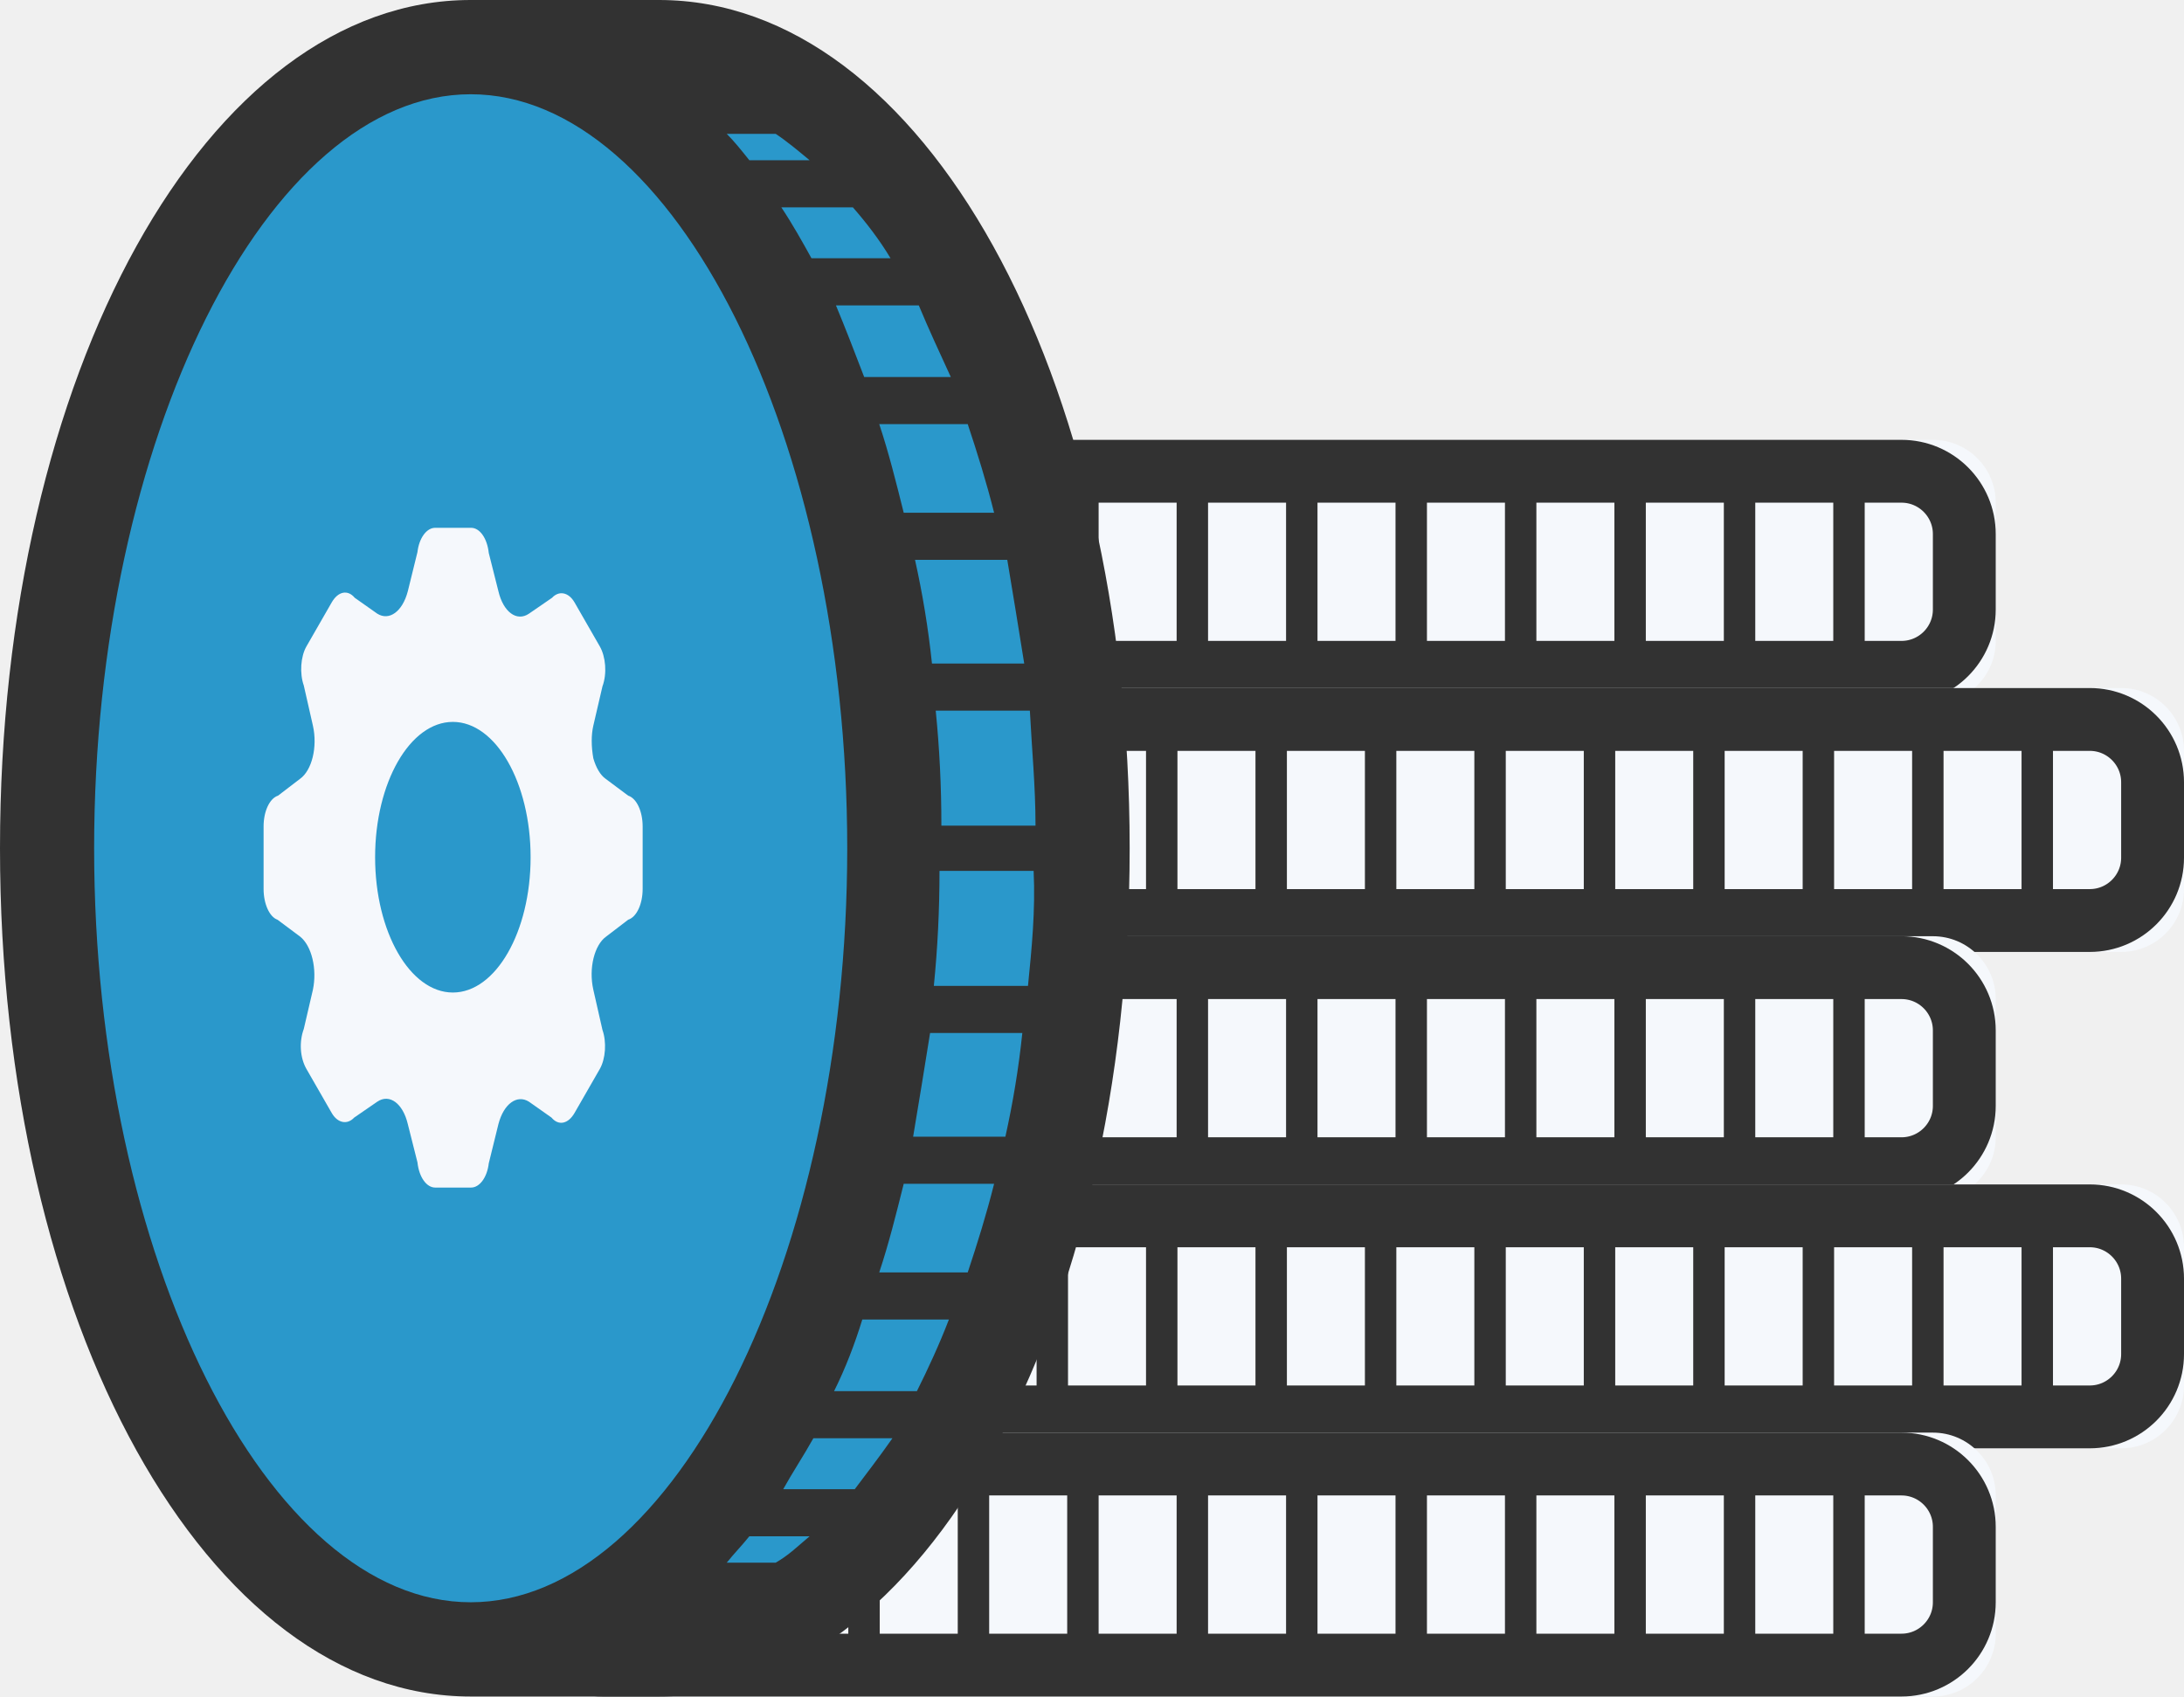
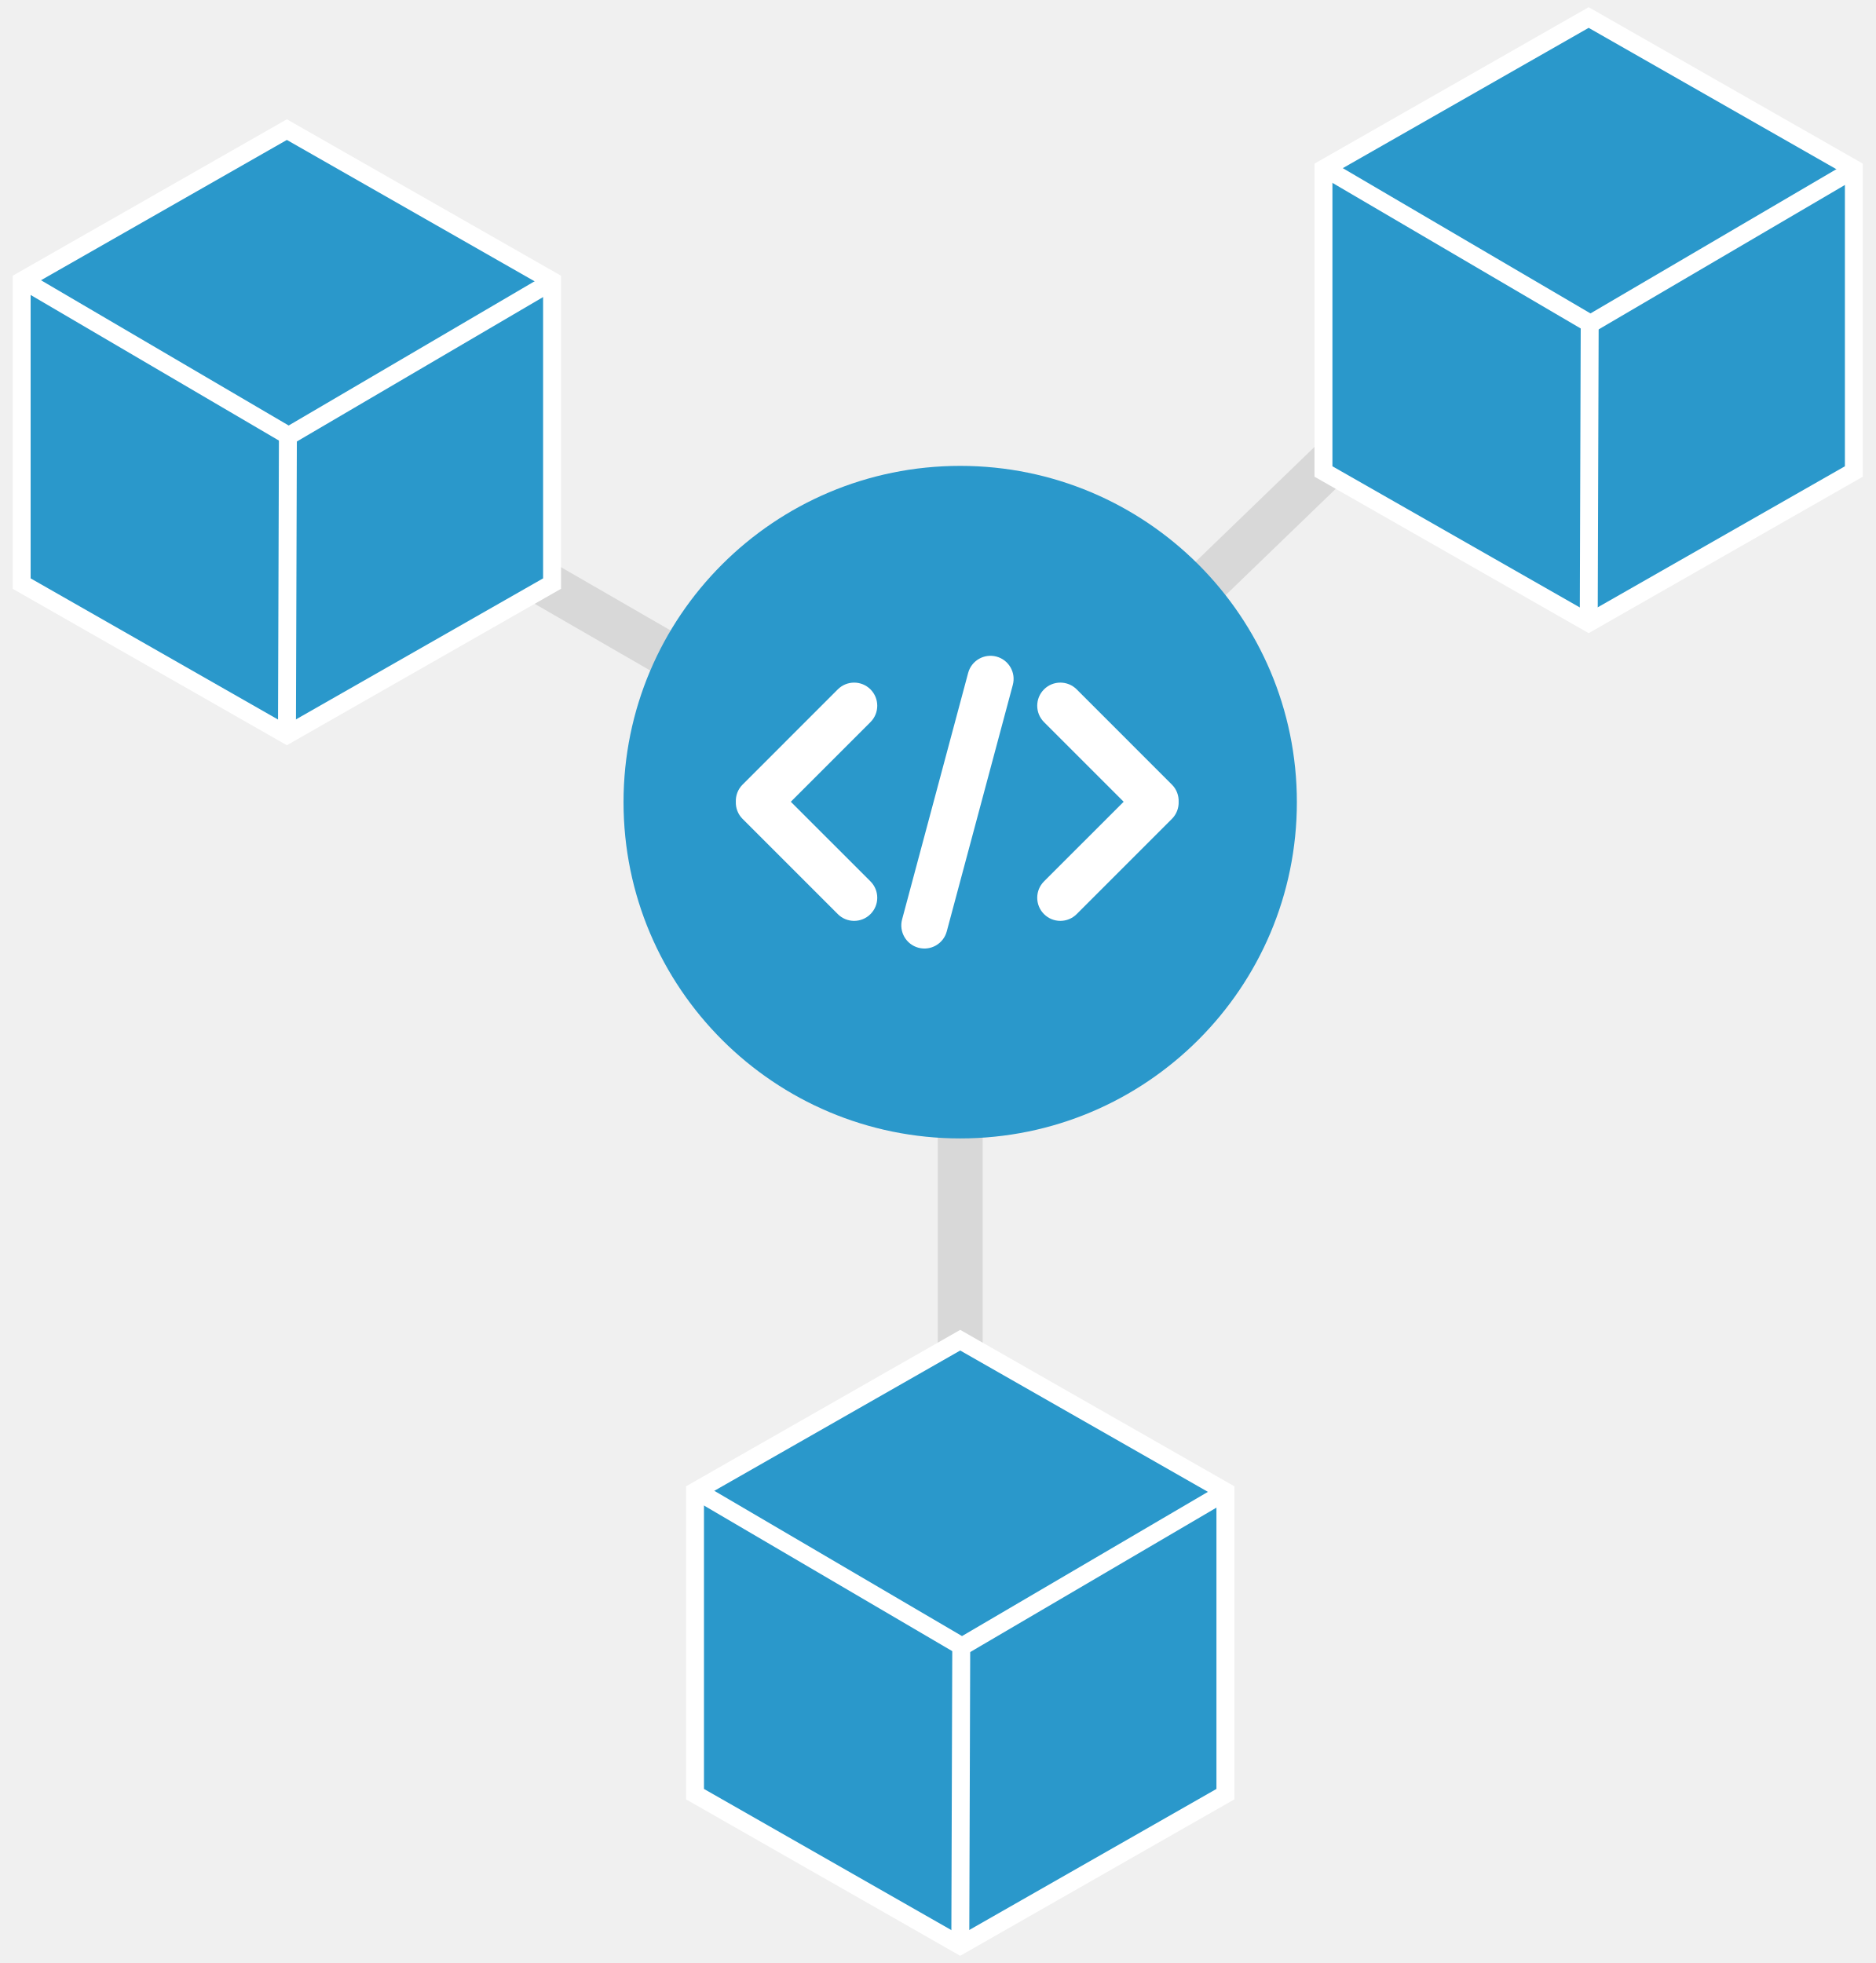
- <svg xmlns="http://www.w3.org/2000/svg" xmlns:xlink="http://www.w3.org/1999/xlink" width="139px" height="108px" viewBox="0 0 139 108" version="1.1">
-   <defs>
-     <rect id="path-1" x="0" y="-2.13162821e-14" width="94.664" height="16.8" rx="4" />
-     <rect id="path-2" x="0" y="0" width="94.664" height="16.8" rx="4" />
-     <rect id="path-3" x="0" y="0" width="94.664" height="16.8" rx="4" />
-     <rect id="path-4" x="0" y="0" width="94.664" height="16.8" rx="4" />
-     <rect id="path-5" x="0" y="0" width="94.664" height="16.8" rx="4" />
-   </defs>
+ <svg xmlns="http://www.w3.org/2000/svg" width="107px" height="112px" viewBox="0 0 107 112" version="1.1">
+   <defs />
  <g id="Page-1" stroke="none" stroke-width="1" fill="none" fill-rule="evenodd">
-     <g id="Artboard-Copy" transform="translate(-991, -558)">
+     <g id="Artboard-Copy" transform="translate(-1007, -546)">
      <g id="Access-Tokens-Modal">
        <g id="Empty-state" transform="translate(760, 437)">
-           <g id="illustration" transform="translate(231, 121)">
-             <g id="coin" transform="translate(32.35345, 28)">
-               <g id="Rectangle-12">
-                 <use fill="#F5F8FC" fill-rule="evenodd" xlink:href="#path-1" />
-                 <rect stroke="#323232" stroke-width="4" x="2" y="2" width="90.664" height="12.8" rx="4" />
-               </g>
-               <path d="M8.707,1.8 L8.707,13.747" id="Path-19" stroke="#323232" stroke-width="2" />
-               <path d="M15.672,1.8 L15.672,13.747" id="Path-19-Copy" stroke="#323232" stroke-width="2" />
-               <path d="M22.637,1.8 L22.637,13.747" id="Path-19-Copy-2" stroke="#323232" stroke-width="2" />
-               <path d="M29.602,1.8 L29.602,13.747" id="Path-19-Copy-3" stroke="#323232" stroke-width="2" />
-               <path d="M36.568,1.8 L36.568,13.747" id="Path-19-Copy-4" stroke="#323232" stroke-width="2" />
-               <path d="M43.533,1.8 L43.533,13.747" id="Path-19-Copy-5" stroke="#323232" stroke-width="2" />
-               <path d="M50.498,1.8 L50.498,13.747" id="Path-19-Copy-6" stroke="#323232" stroke-width="2" />
-               <path d="M57.464,1.8 L57.464,13.747" id="Path-19-Copy-7" stroke="#323232" stroke-width="2" />
-               <path d="M64.429,1.8 L64.429,13.747" id="Path-19-Copy-8" stroke="#323232" stroke-width="2" />
-               <path d="M71.394,1.8 L71.394,13.747" id="Path-19-Copy-9" stroke="#323232" stroke-width="2" />
-               <path d="M78.36,1.8 L78.36,13.747" id="Path-19-Copy-10" stroke="#323232" stroke-width="2" />
-               <path d="M85.325,1.8 L85.325,13.747" id="Path-19-Copy-11" stroke="#323232" stroke-width="2" />
+           <g id="illustration" transform="translate(248, 110)">
+             <rect id="Rectangle-4" fill="#D8D8D8" transform="translate(70.42683, 29.72437) rotate(46) translate(-70.42683, -29.72437) " x="69.146" y="22.05" width="2.561" height="15.349" rx="1.28" />
+             <rect id="Rectangle-4-Copy" fill="#D8D8D8" transform="translate(33.89837, 34.50928) rotate(-60) translate(-33.89837, -34.50928) " x="32.618" y="28.114" width="2.561" height="12.791" rx="1.28" />
+             <rect id="Rectangle-4-Copy-2" fill="#D8D8D8" x="52.5" y="57.558" width="2.561" height="23.023" rx="1.28" />
+             <g id="Group-2-Copy-3" transform="translate(74.26829, 0)" stroke-width="1.023" stroke="#FFFFFF">
+               <polygon id="Polygon" fill="#2A98CB" points="15.366 0 30.496 8.634 30.496 25.901 15.366 34.535 0.236 25.901 0.236 8.634" />
+               <path d="M15.371,34.343 C15.407,23.151 15.425,17.555 15.425,17.555" id="Path-4" />
+               <polyline id="Path-3" points="0.395 8.634 15.469 17.475 30.542 8.634" />
            </g>
-             <g id="coin-copy" transform="translate(44.33621, 43.8)">
-               <g id="Rectangle-12">
-                 <use fill="#F5F8FC" fill-rule="evenodd" xlink:href="#path-2" />
-                 <rect stroke="#323232" stroke-width="4" x="2" y="2" width="90.664" height="12.8" rx="4" />
-               </g>
-               <path d="M8.707,2.8 L8.707,14.747" id="Path-19" stroke="#323232" stroke-width="2" />
-               <path d="M15.672,2.8 L15.672,14.747" id="Path-19-Copy" stroke="#323232" stroke-width="2" />
-               <path d="M22.637,2.8 L22.637,14.747" id="Path-19-Copy-2" stroke="#323232" stroke-width="2" />
-               <path d="M29.602,2.8 L29.602,14.747" id="Path-19-Copy-3" stroke="#323232" stroke-width="2" />
-               <path d="M36.568,2.8 L36.568,14.747" id="Path-19-Copy-4" stroke="#323232" stroke-width="2" />
-               <path d="M43.533,2.8 L43.533,14.747" id="Path-19-Copy-5" stroke="#323232" stroke-width="2" />
-               <path d="M50.498,2.8 L50.498,14.747" id="Path-19-Copy-6" stroke="#323232" stroke-width="2" />
-               <path d="M57.464,2.8 L57.464,14.747" id="Path-19-Copy-7" stroke="#323232" stroke-width="2" />
-               <path d="M64.429,2.8 L64.429,14.747" id="Path-19-Copy-8" stroke="#323232" stroke-width="2" />
-               <path d="M71.394,2.8 L71.394,14.747" id="Path-19-Copy-9" stroke="#323232" stroke-width="2" />
-               <path d="M78.36,2.8 L78.36,14.747" id="Path-19-Copy-10" stroke="#323232" stroke-width="2" />
-               <path d="M85.325,2.8 L85.325,14.747" id="Path-19-Copy-11" stroke="#323232" stroke-width="2" />
+             <g id="Group-2-Copy-5" transform="translate(0, 6.395349)" stroke-width="1.023" stroke="#FFFFFF">
+               <polygon id="Polygon" fill="#2A98CB" points="15.366 0 30.496 8.634 30.496 25.901 15.366 34.535 0.236 25.901 0.236 8.634" />
+               <path d="M15.371,34.343 C15.407,23.151 15.425,17.555 15.425,17.555" id="Path-4" />
+               <polyline id="Path-3" points="0.395 8.634 15.469 17.475 30.542 8.634" />
            </g>
-             <g id="coin-copy-2" transform="translate(32.35345, 59.6)">
-               <g id="Rectangle-12">
-                 <use fill="#F5F8FC" fill-rule="evenodd" xlink:href="#path-3" />
-                 <rect stroke="#323232" stroke-width="4" x="2" y="2" width="90.664" height="12.8" rx="4" />
-               </g>
-               <path d="M8.707,2.8 L8.707,14.747" id="Path-19" stroke="#323232" stroke-width="2" />
-               <path d="M15.672,2.8 L15.672,14.747" id="Path-19-Copy" stroke="#323232" stroke-width="2" />
-               <path d="M22.637,2.8 L22.637,14.747" id="Path-19-Copy-2" stroke="#323232" stroke-width="2" />
-               <path d="M29.602,2.8 L29.602,14.747" id="Path-19-Copy-3" stroke="#323232" stroke-width="2" />
-               <path d="M36.568,2.8 L36.568,14.747" id="Path-19-Copy-4" stroke="#323232" stroke-width="2" />
-               <path d="M43.533,2.8 L43.533,14.747" id="Path-19-Copy-5" stroke="#323232" stroke-width="2" />
-               <path d="M50.498,2.8 L50.498,14.747" id="Path-19-Copy-6" stroke="#323232" stroke-width="2" />
-               <path d="M57.464,2.8 L57.464,14.747" id="Path-19-Copy-7" stroke="#323232" stroke-width="2" />
-               <path d="M64.429,2.8 L64.429,14.747" id="Path-19-Copy-8" stroke="#323232" stroke-width="2" />
-               <path d="M71.394,2.8 L71.394,14.747" id="Path-19-Copy-9" stroke="#323232" stroke-width="2" />
-               <path d="M78.36,2.8 L78.36,14.747" id="Path-19-Copy-10" stroke="#323232" stroke-width="2" />
-               <path d="M85.325,2.8 L85.325,14.747" id="Path-19-Copy-11" stroke="#323232" stroke-width="2" />
+             <g id="Group-2-Copy-4" transform="translate(38.41463, 75.46512)" stroke-width="1.023" stroke="#FFFFFF">
+               <polygon id="Polygon" fill="#2A98CB" points="15.366 0 30.496 8.634 30.496 25.901 15.366 34.535 0.236 25.901 0.236 8.634" />
+               <path d="M15.371,34.343 C15.407,23.151 15.425,17.555 15.425,17.555" id="Path-4" />
+               <polyline id="Path-3" points="0.395 8.634 15.469 17.475 30.542 8.634" />
            </g>
-             <g id="coin-copy-3" transform="translate(44.33621, 75.4)">
-               <g id="Rectangle-12">
-                 <use fill="#F5F8FC" fill-rule="evenodd" xlink:href="#path-4" />
-                 <rect stroke="#323232" stroke-width="4" x="2" y="2" width="90.664" height="12.8" rx="4" />
-               </g>
-               <path d="M8.707,2.8 L8.707,14.747" id="Path-19" stroke="#323232" stroke-width="2" />
-               <path d="M15.672,2.8 L15.672,14.747" id="Path-19-Copy" stroke="#323232" stroke-width="2" />
-               <path d="M22.637,2.8 L22.637,14.747" id="Path-19-Copy-2" stroke="#323232" stroke-width="2" />
-               <path d="M29.602,2.8 L29.602,14.747" id="Path-19-Copy-3" stroke="#323232" stroke-width="2" />
-               <path d="M36.568,2.8 L36.568,14.747" id="Path-19-Copy-4" stroke="#323232" stroke-width="2" />
-               <path d="M43.533,2.8 L43.533,14.747" id="Path-19-Copy-5" stroke="#323232" stroke-width="2" />
-               <path d="M50.498,2.8 L50.498,14.747" id="Path-19-Copy-6" stroke="#323232" stroke-width="2" />
-               <path d="M57.464,2.8 L57.464,14.747" id="Path-19-Copy-7" stroke="#323232" stroke-width="2" />
-               <path d="M64.429,2.8 L64.429,14.747" id="Path-19-Copy-8" stroke="#323232" stroke-width="2" />
-               <path d="M71.394,2.8 L71.394,14.747" id="Path-19-Copy-9" stroke="#323232" stroke-width="2" />
-               <path d="M78.36,2.8 L78.36,14.747" id="Path-19-Copy-10" stroke="#323232" stroke-width="2" />
-               <path d="M85.325,2.8 L85.325,14.747" id="Path-19-Copy-11" stroke="#323232" stroke-width="2" />
-             </g>
-             <g id="coin-copy-4" transform="translate(32.35345, 91.2)">
-               <g id="Rectangle-12">
-                 <use fill="#F5F8FC" fill-rule="evenodd" xlink:href="#path-5" />
-                 <rect stroke="#323232" stroke-width="4" x="2" y="2" width="90.664" height="12.8" rx="4" />
-               </g>
-               <path d="M8.707,2.8 L8.707,14.747" id="Path-19" stroke="#323232" stroke-width="2" />
-               <path d="M15.672,2.8 L15.672,14.747" id="Path-19-Copy" stroke="#323232" stroke-width="2" />
-               <path d="M22.637,2.8 L22.637,14.747" id="Path-19-Copy-2" stroke="#323232" stroke-width="2" />
-               <path d="M29.602,2.8 L29.602,14.747" id="Path-19-Copy-3" stroke="#323232" stroke-width="2" />
-               <path d="M36.568,2.8 L36.568,14.747" id="Path-19-Copy-4" stroke="#323232" stroke-width="2" />
-               <path d="M43.533,2.8 L43.533,14.747" id="Path-19-Copy-5" stroke="#323232" stroke-width="2" />
-               <path d="M50.498,2.8 L50.498,14.747" id="Path-19-Copy-6" stroke="#323232" stroke-width="2" />
-               <path d="M57.464,2.8 L57.464,14.747" id="Path-19-Copy-7" stroke="#323232" stroke-width="2" />
-               <path d="M64.429,2.8 L64.429,14.747" id="Path-19-Copy-8" stroke="#323232" stroke-width="2" />
-               <path d="M71.394,2.8 L71.394,14.747" id="Path-19-Copy-9" stroke="#323232" stroke-width="2" />
-               <path d="M78.36,2.8 L78.36,14.747" id="Path-19-Copy-10" stroke="#323232" stroke-width="2" />
-               <path d="M85.325,2.8 L85.325,14.747" id="Path-19-Copy-11" stroke="#323232" stroke-width="2" />
-             </g>
-             <g id="Group-19">
-               <polygon id="Path-20" fill="#2A98CB" points="25.67 2.861 14.107 12.959 5.966 29.174 2.986 57.626 4.145 73.474 11.752 90.411 23.185 103.948 34.233 104.392 45.388 104.392 57.012 96.302 64.696 84.042 68.466 64.659 68.466 38.215 62.28 19.131 47.897 2.861" />
-               <path d="M29.957,108 L41.94,108 C58.716,108 71.897,84.24 71.897,54 C71.897,23.76 58.716,0 41.94,0 L29.957,0 C13.181,0 0,23.76 0,54 C0,84.24 13.181,108 29.957,108 Z M49.369,99.48 L46.253,99.48 C46.733,98.88 47.212,98.4 47.691,97.8 L51.526,97.8 C50.807,98.4 50.208,99 49.369,99.48 Z M54.402,94.8 L49.848,94.8 C50.447,93.72 51.166,92.64 51.766,91.56 L56.798,91.56 C55.959,92.76 55.121,93.84 54.402,94.8 Z M58.356,88.56 L53.084,88.56 C53.803,87.12 54.402,85.56 54.881,84 L60.393,84 C59.794,85.56 59.075,87.12 58.356,88.56 Z M61.591,81 L55.959,81 C56.559,79.2 57.038,77.28 57.517,75.36 L63.269,75.36 C62.79,77.28 62.191,79.2 61.591,81 Z M63.988,72.36 L58.116,72.36 C58.476,70.2 58.835,68.04 59.195,65.76 L65.066,65.76 C64.827,68.04 64.467,70.2 63.988,72.36 Z M65.426,62.76 L59.434,62.76 C59.674,60.36 59.794,57.96 59.794,55.44 L65.785,55.44 C65.905,57.96 65.666,60.36 65.426,62.76 Z M65.905,52.56 L59.914,52.56 C59.914,50.04 59.794,47.64 59.554,45.24 L65.546,45.24 C65.666,47.64 65.905,50.04 65.905,52.56 Z M65.186,42.24 L59.315,42.24 C59.075,39.96 58.716,37.8 58.236,35.64 L64.108,35.64 C64.467,37.8 64.827,39.96 65.186,42.24 Z M63.269,32.64 L57.517,32.64 C57.038,30.72 56.559,28.8 55.959,27 L61.591,27 C62.191,28.8 62.79,30.72 63.269,32.64 Z M60.513,24 L55.001,24 C54.402,22.44 53.803,20.88 53.203,19.44 L58.476,19.44 C59.075,20.88 59.794,22.44 60.513,24 Z M56.678,16.44 L51.646,16.44 C51.047,15.36 50.447,14.28 49.728,13.2 L54.282,13.2 C55.121,14.16 55.959,15.24 56.678,16.44 Z M49.369,8.52 C50.088,9 50.807,9.6 51.526,10.2 L47.691,10.2 C47.212,9.6 46.733,9 46.253,8.52 L49.369,8.52 Z M29.957,6 C42.898,6 53.922,27.96 53.922,54 C53.922,80.04 42.898,102 29.957,102 C17.016,102 5.991,80.04 5.991,54 C5.991,27.96 17.016,6 29.957,6 Z" id="Shape" fill="#323232" fill-rule="nonzero" />
-               <path d="M39.98,50.65 L38.547,49.58 C38.206,49.343 37.933,48.867 37.762,48.273 C37.626,47.501 37.626,46.788 37.762,46.194 L38.342,43.699 C38.649,42.867 38.547,41.798 38.172,41.145 L36.568,38.352 C36.192,37.699 35.578,37.58 35.135,38.055 L33.667,39.065 C32.882,39.6 32.029,38.947 31.722,37.64 L31.108,35.204 C31.006,34.253 30.528,33.6 29.982,33.6 L27.696,33.6 C27.15,33.6 26.672,34.253 26.569,35.145 L25.955,37.64 C25.614,38.947 24.761,39.541 24.01,39.065 L22.577,38.055 C22.133,37.521 21.519,37.64 21.11,38.352 L19.506,41.145 C19.13,41.798 19.062,42.867 19.335,43.64 L19.915,46.194 C20.222,47.56 19.847,49.046 19.096,49.58 L17.697,50.65 C17.151,50.828 16.776,51.659 16.776,52.61 L16.776,56.59 C16.776,57.541 17.151,58.372 17.663,58.55 L19.096,59.62 C19.847,60.214 20.188,61.699 19.915,63.006 L19.335,65.501 C19.028,66.333 19.096,67.343 19.506,68.055 L21.11,70.848 C21.485,71.501 22.099,71.62 22.543,71.145 L24.01,70.135 C24.795,69.6 25.648,70.253 25.955,71.56 L26.569,73.996 C26.672,74.947 27.15,75.6 27.696,75.6 L29.982,75.6 C30.528,75.6 31.006,74.947 31.108,74.055 L31.722,71.56 C32.063,70.253 32.916,69.659 33.667,70.135 L35.1,71.145 C35.544,71.679 36.158,71.56 36.568,70.848 L38.172,68.055 C38.547,67.402 38.615,66.333 38.342,65.56 L37.762,63.006 C37.455,61.64 37.83,60.154 38.581,59.62 L39.98,58.55 C40.526,58.372 40.901,57.541 40.901,56.59 L40.901,52.61 C40.901,51.659 40.526,50.828 39.98,50.65 Z M28.822,63.184 C26.092,63.184 23.874,59.323 23.874,54.57 C23.874,49.818 26.092,45.956 28.822,45.956 C31.552,45.956 33.77,49.818 33.77,54.57 C33.77,59.323 31.552,63.184 28.822,63.184 Z" id="gear" fill="#F5F8FC" fill-rule="nonzero" />
+             <ellipse id="Oval-Copy" fill="#2A98CB" cx="53.78" cy="44.767" rx="19.207" ry="19.186" />
+             <g id="Group-2" transform="translate(40.97561, 35.81395)" fill="#FFFFFF">
+               <path d="M3.141,8.93 L7.686,4.385 C8.201,3.87 8.201,3.035 7.686,2.519 L7.686,2.519 L7.686,2.519 C7.171,2.004 6.336,2.004 5.821,2.519 L5.821,2.519 L0.39,7.951 C0.12,8.22 -0.008,8.577 0.004,8.93 C-0.008,9.283 0.12,9.64 0.39,9.909 L5.821,15.34 C6.336,15.856 7.171,15.856 7.686,15.34 C8.201,14.825 8.201,13.99 7.686,13.475 L3.141,8.93 Z" id="Combined-Shape" />
+               <path d="M20.336,8.93 L24.881,4.385 C25.396,3.87 25.396,3.035 24.881,2.519 L24.881,2.519 L24.881,2.519 C24.366,2.004 23.531,2.004 23.016,2.519 L23.016,2.519 L17.585,7.951 C17.316,8.22 17.187,8.577 17.199,8.93 C17.187,9.283 17.316,9.64 17.585,9.909 L23.016,15.34 L23.016,15.34 C23.531,15.856 24.366,15.856 24.881,15.34 C25.396,14.825 25.396,13.99 24.881,13.475 L20.336,8.93 Z" id="Combined-Shape" transform="translate(21.2331, 8.929978) scale(-1, 1) translate(-21.2331, -8.929978) " />
+               <rect id="Rectangle-21" transform="translate(12.6483, 8.953488) rotate(15) translate(-12.6483, -8.953488) " x="11.329" y="0.355" width="2.638" height="17.198" rx="1.319" />
            </g>
          </g>
        </g>
      </g>
    </g>
  </g>
</svg>
